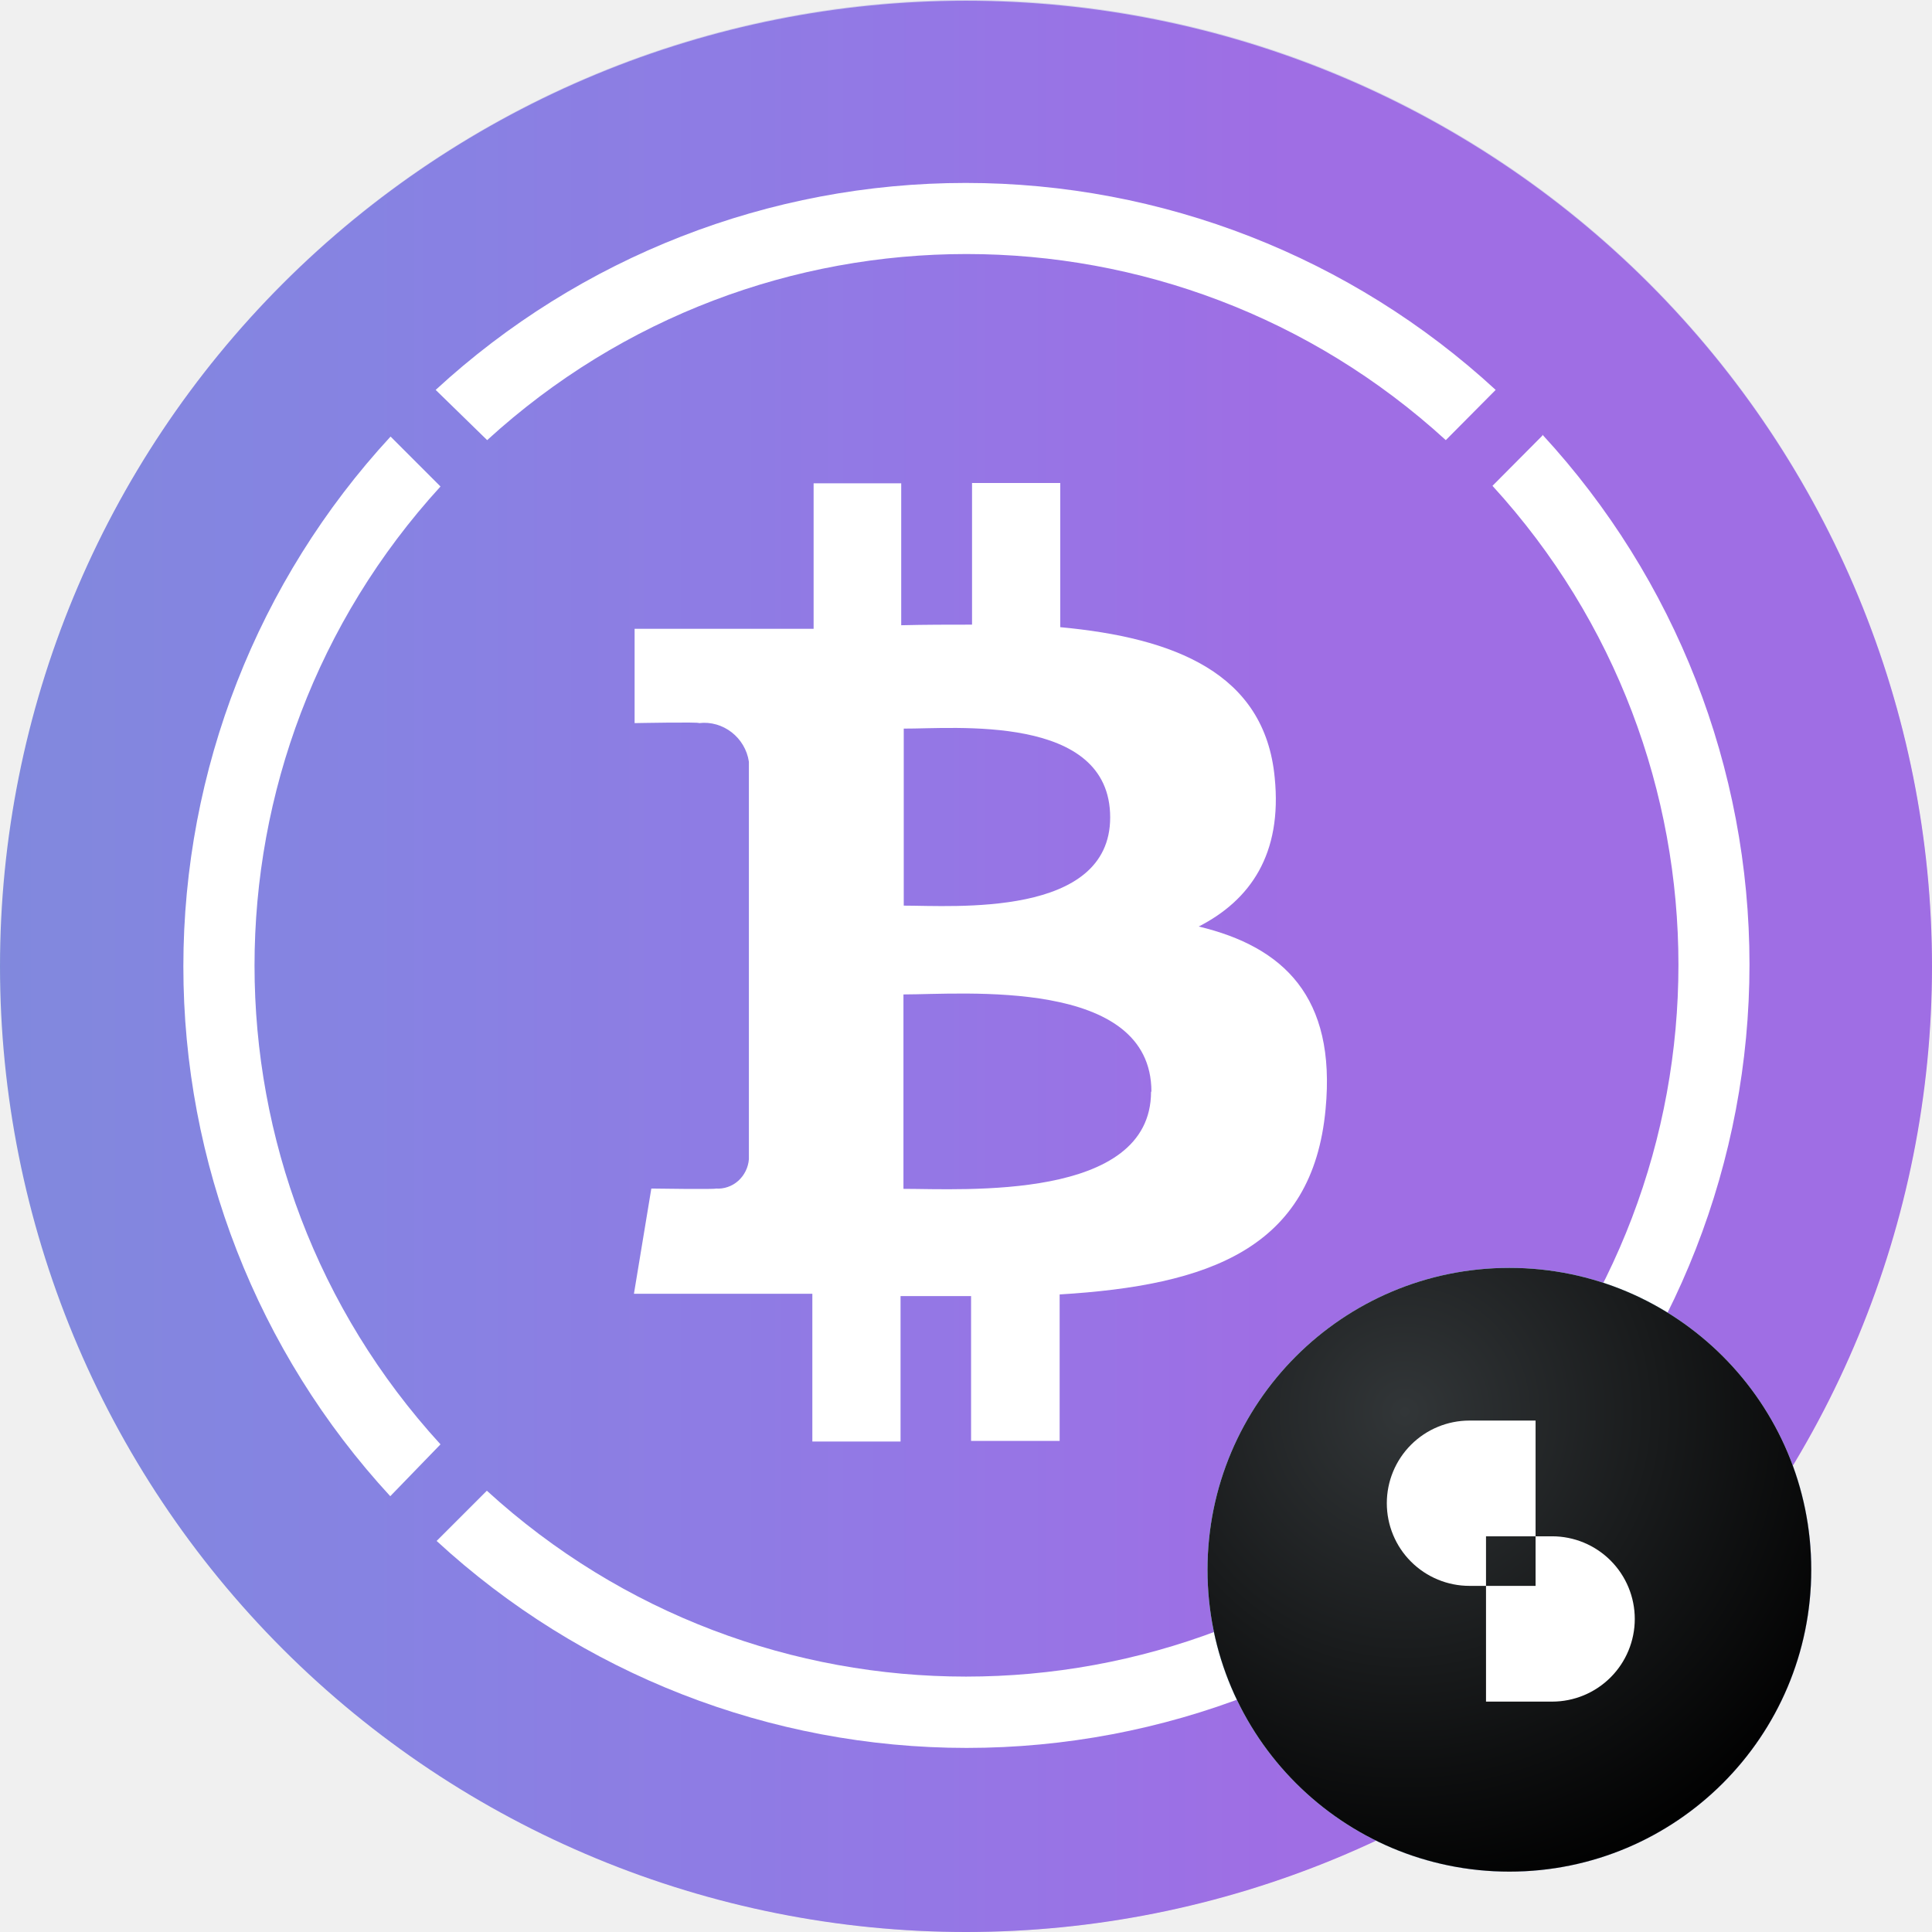
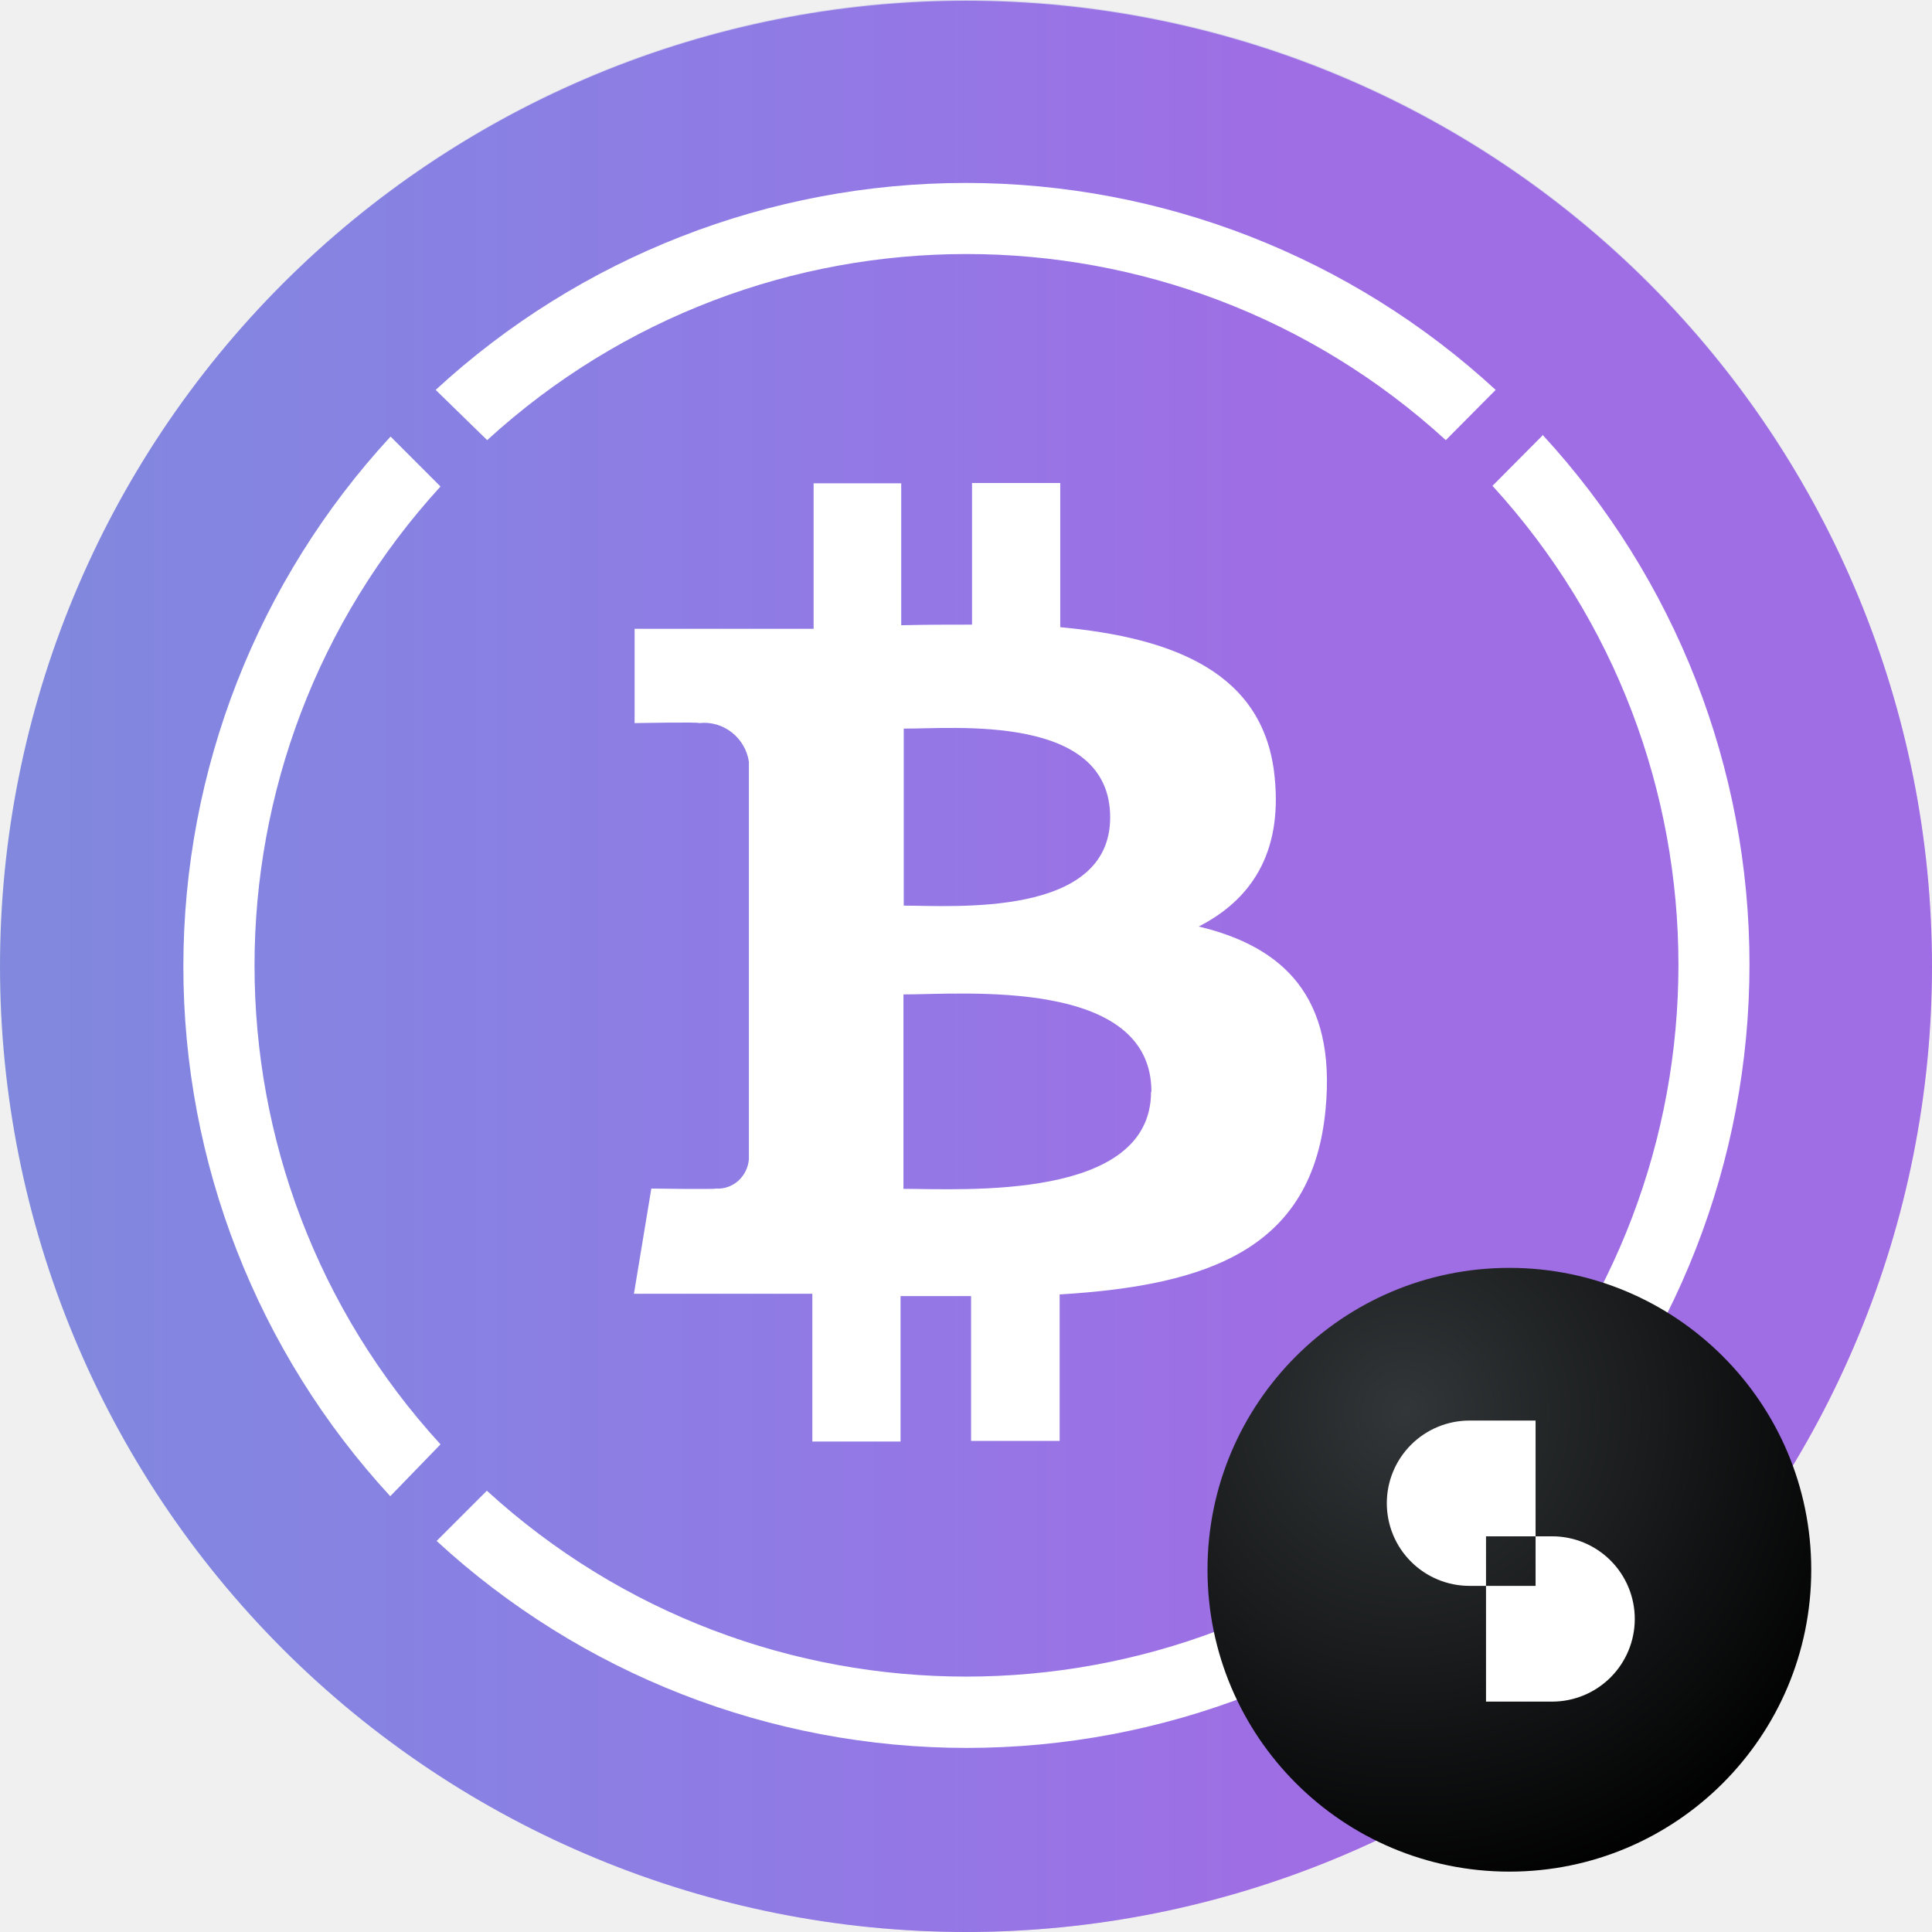
<svg xmlns="http://www.w3.org/2000/svg" width="32" height="32" viewBox="0 0 32 32" fill="none">
-   <g clip-path="url(#clip0_2_16)">
-     <path d="M16 32C20.244 32 24.313 30.315 27.314 27.316C30.314 24.316 32 20.248 32 16.006C32 11.765 30.314 7.697 27.314 4.697C24.313 1.698 20.244 0.013 16 0.013C11.757 0.013 7.687 1.698 4.686 4.697C1.686 7.697 0 11.765 0 16.006C0 20.248 1.686 24.316 4.686 27.316C7.687 30.315 11.757 32 16 32Z" fill="url(#paint0_linear_2_16)" />
-     <path d="M16 32C18.365 31.998 20.7 31.472 22.837 30.46C24.975 29.448 26.861 27.976 28.361 26.148C29.862 24.321 30.938 22.184 31.514 19.891C32.09 17.599 32.15 15.207 31.691 12.888C31.078 9.783 29.556 6.93 27.319 4.69C25.082 2.451 22.23 0.925 19.125 0.308C16.02 -0.31 12.802 0.007 9.877 1.22C6.953 2.433 4.454 4.486 2.699 7.119C1.092 9.528 0.17 12.327 0.029 15.219C-0.111 18.11 0.535 20.986 1.9 23.539C3.265 26.092 5.297 28.227 7.78 29.717C10.263 31.207 13.104 31.996 16 32Z" fill="#8B7FE3" fill-opacity="0.3" />
-     <path d="M25.547 7.215L24.72 8.047C28.827 12.536 28.827 19.424 24.72 23.913L25.547 24.75C27.752 22.359 28.977 19.226 28.977 15.974C28.977 12.723 27.752 9.59 25.547 7.199V7.215ZM8.069 7.29C12.565 3.18 19.451 3.18 23.947 7.29L24.773 6.458C22.382 4.254 19.248 3.03 15.995 3.03C12.742 3.03 9.608 4.254 7.216 6.458L8.069 7.29ZM7.296 23.923C3.189 19.434 3.189 12.552 7.296 8.058L6.469 7.231C4.263 9.621 3.038 12.754 3.037 16.005C3.036 19.257 4.259 22.39 6.464 24.782L7.296 23.923ZM23.936 24.691C19.445 28.796 12.555 28.796 8.064 24.691L7.232 25.523C9.624 27.727 12.758 28.951 16.011 28.951C19.264 28.951 22.398 27.727 24.789 25.523L23.936 24.691Z" fill="white" />
-     <path d="M21.113 12.878C20.948 11.145 19.449 10.564 17.561 10.388V8H16.1V10.346C15.716 10.346 15.321 10.346 14.927 10.356V8.005H13.476V10.415H10.511V11.977C10.511 11.977 11.593 11.956 11.577 11.977C11.977 11.929 12.345 12.217 12.404 12.617V19.201C12.393 19.339 12.329 19.467 12.228 19.558C12.127 19.649 11.988 19.697 11.855 19.686C11.871 19.702 10.788 19.686 10.788 19.686L10.5 21.429H13.455V23.876H14.916V21.467H16.084V23.866H17.551V21.44C20.02 21.291 21.743 20.683 21.956 18.369C22.132 16.509 21.257 15.682 19.855 15.346C20.708 14.909 21.241 14.147 21.113 12.878ZM19.065 18.081C19.065 19.894 15.956 19.691 14.964 19.691V16.471C15.956 16.471 19.071 16.189 19.071 18.081H19.065ZM18.388 13.539C18.388 15.202 15.791 15 14.969 15V12.068C15.791 12.073 18.388 11.812 18.388 13.539Z" fill="white" />
-     <path fill-rule="evenodd" clip-rule="evenodd" d="M20 26C20 23.239 22.239 21 25 21C27.761 21 30 23.239 30 26C30 28.761 27.761 31 25 31C22.239 31 20 28.761 20 26Z" fill="url(#paint1_linear_2_16)" />
-     <path d="M23.226 26.23L23.044 26.475C23.002 26.559 23.063 26.66 23.158 26.66H23.751C23.939 27.435 24.479 27.963 25.202 27.952C25.715 27.952 26.102 27.697 26.361 27.189C26.394 27.124 26.365 27.044 26.299 27.015L26.016 26.888C25.954 26.861 25.88 26.887 25.85 26.948C25.717 27.219 25.495 27.391 25.202 27.391C24.937 27.391 24.724 27.261 24.561 26.999C24.497 26.897 24.446 26.784 24.408 26.66H25.167C25.215 26.66 25.259 26.633 25.281 26.59L25.462 26.345C25.505 26.26 25.443 26.16 25.348 26.16H24.322C24.319 26.107 24.318 26.054 24.318 25.998C24.317 25.944 24.319 25.89 24.321 25.837H25.167C25.215 25.837 25.259 25.81 25.281 25.767L25.462 25.523C25.505 25.438 25.443 25.337 25.348 25.337H24.407C24.544 24.889 24.832 24.594 25.202 24.6C25.484 24.6 25.703 24.755 25.843 25.007C25.874 25.064 25.945 25.086 26.004 25.059L26.289 24.934C26.357 24.904 26.386 24.822 26.349 24.757C26.087 24.283 25.705 24.045 25.202 24.045C24.743 24.045 24.376 24.227 24.096 24.589C23.933 24.802 23.82 25.053 23.753 25.337H23.34C23.291 25.337 23.247 25.365 23.226 25.407L23.045 25.652C23.002 25.737 23.063 25.837 23.158 25.837H23.684C23.682 25.89 23.679 25.943 23.679 25.998C23.679 26.053 23.68 26.107 23.682 26.16H23.34C23.292 26.16 23.247 26.187 23.226 26.23Z" fill="white" />
-     <path d="M21.71 25.79C21.813 24.146 23.136 22.819 24.779 22.711C25.643 22.654 26.442 22.933 27.06 23.429C27.12 23.477 27.205 23.475 27.263 23.424L27.505 23.208C27.577 23.144 27.575 23.03 27.501 22.969C26.781 22.374 25.846 22.029 24.831 22.072C22.818 22.157 21.181 23.776 21.074 25.787C21.028 26.657 21.266 27.471 21.704 28.142C21.757 28.223 21.869 28.237 21.941 28.173L22.183 27.957C22.24 27.906 22.252 27.821 22.211 27.756C21.855 27.193 21.665 26.514 21.71 25.79Z" fill="white" />
-     <path d="M28.296 23.859C28.243 23.778 28.131 23.764 28.059 23.828L27.817 24.044C27.76 24.095 27.748 24.18 27.789 24.245C28.145 24.809 28.336 25.487 28.29 26.211C28.187 27.855 26.864 29.182 25.221 29.29C24.357 29.347 23.558 29.068 22.94 28.572C22.88 28.524 22.794 28.526 22.737 28.577L22.495 28.793C22.423 28.857 22.425 28.971 22.499 29.032C23.219 29.628 24.155 29.972 25.169 29.929C27.182 29.844 28.819 28.225 28.926 26.214C28.972 25.344 28.734 24.53 28.296 23.859Z" fill="white" />
-     <path d="M25 31C27.761 31 30 28.761 30 26C30 23.239 27.761 21 25 21C22.239 21 20 23.239 20 26C20 28.761 22.239 31 25 31Z" fill="white" />
-     <path d="M25.434 25.446V23.529H24.339C23.976 23.529 23.628 23.673 23.371 23.93C23.114 24.187 22.97 24.535 22.97 24.898C22.97 25.261 23.114 25.61 23.371 25.866C23.628 26.123 23.976 26.267 24.339 26.267H24.613V25.446H25.434Z" fill="url(#paint2_linear_2_16)" />
-     <path d="M25.708 25.446H25.434V26.267H24.613V28.184H25.708C26.071 28.184 26.419 28.04 26.676 27.783C26.933 27.526 27.077 27.178 27.077 26.815C27.077 26.452 26.933 26.104 26.676 25.847C26.419 25.59 26.071 25.446 25.708 25.446Z" fill="url(#paint3_linear_2_16)" />
-     <path d="M25 31C27.761 31 30 28.761 30 26C30 23.239 27.761 21 25 21C22.239 21 20 23.239 20 26C20 28.761 22.239 31 25 31Z" fill="url(#paint4_radial_2_16)" />
-     <path d="M25.434 25.446V23.529H24.339C23.976 23.529 23.628 23.673 23.371 23.93C23.114 24.187 22.97 24.535 22.97 24.898C22.97 25.261 23.114 25.61 23.371 25.866C23.628 26.123 23.976 26.267 24.339 26.267H24.613V25.446H25.434Z" fill="white" />
-     <path d="M25.708 25.446H25.434V26.267H24.613V28.184H25.708C26.071 28.184 26.419 28.04 26.676 27.783C26.933 27.526 27.077 27.178 27.077 26.815C27.077 26.452 26.933 26.104 26.676 25.847C26.419 25.59 26.071 25.446 25.708 25.446Z" fill="white" />
+   <g clip-path="url(#clip0_8_92)">
+     <mask id="mask0_8_92" style="mask-type:luminance" maskUnits="userSpaceOnUse" x="0" y="0" width="32" height="32">
+       <path d="M32 0H0V32H32V0Z" fill="white" />
+     </mask>
+     <g mask="url(#mask0_8_92)">
+       <path d="M16 32C20.244 32 24.313 30.315 27.314 27.316C30.314 24.316 32 20.248 32 16.006C32 11.765 30.314 7.697 27.314 4.697C24.313 1.698 20.244 0.013 16 0.013C11.757 0.013 7.687 1.698 4.686 4.697C1.686 7.697 0 11.765 0 16.006C0 20.248 1.686 24.316 4.686 27.316C7.687 30.315 11.757 32 16 32Z" fill="url(#paint0_linear_8_92)" />
+       <path d="M16 32C18.365 31.998 20.7 31.472 22.837 30.46C24.975 29.448 26.861 27.976 28.361 26.148C29.862 24.321 30.938 22.184 31.514 19.891C32.09 17.599 32.15 15.207 31.691 12.888C31.078 9.783 29.556 6.93 27.319 4.69C25.082 2.451 22.23 0.925 19.125 0.308C16.02 -0.31 12.802 0.007 9.877 1.22C6.953 2.433 4.454 4.486 2.699 7.119C1.092 9.528 0.17 12.327 0.029 15.219C-0.111 18.11 0.535 20.986 1.9 23.539C3.265 26.092 5.297 28.227 7.78 29.717C10.263 31.207 13.104 31.996 16 32Z" fill="#8B7FE3" fill-opacity="0.3" />
+       <path d="M25.547 7.215L24.72 8.047C28.827 12.536 28.827 19.424 24.72 23.913L25.547 24.75C27.752 22.359 28.977 19.226 28.977 15.974C28.977 12.723 27.752 9.59 25.547 7.199V7.215ZM8.069 7.29C12.565 3.18 19.451 3.18 23.947 7.29L24.773 6.458C22.382 4.254 19.248 3.03 15.995 3.03C12.742 3.03 9.608 4.254 7.216 6.458L8.069 7.29ZM7.296 23.923C3.189 19.434 3.189 12.552 7.296 8.058L6.469 7.231C4.263 9.621 3.038 12.754 3.037 16.005C3.036 19.257 4.259 22.39 6.464 24.782L7.296 23.923ZM23.936 24.691C19.445 28.796 12.555 28.796 8.064 24.691L7.232 25.523C9.624 27.727 12.758 28.951 16.011 28.951C19.264 28.951 22.398 27.727 24.789 25.523L23.936 24.691Z" fill="white" />
+       <path d="M21.113 12.878C20.948 11.145 19.449 10.564 17.561 10.388V8H16.1V10.346C15.716 10.346 15.321 10.346 14.927 10.356V8.005H13.476V10.415H10.511V11.977C10.511 11.977 11.593 11.956 11.577 11.977C11.977 11.929 12.345 12.217 12.404 12.617V19.201C12.393 19.339 12.329 19.467 12.228 19.558C12.127 19.649 11.988 19.697 11.855 19.686C11.871 19.702 10.788 19.686 10.788 19.686L10.5 21.429H13.455V23.876H14.916V21.467H16.084V23.866H17.551V21.44C20.02 21.291 21.743 20.683 21.956 18.369C22.132 16.509 21.257 15.682 19.855 15.346C20.708 14.909 21.241 14.147 21.113 12.878ZM19.065 18.081C19.065 19.894 15.956 19.691 14.964 19.691V16.471C15.956 16.471 19.071 16.189 19.071 18.081H19.065ZM18.388 13.539C18.388 15.202 15.791 15 14.969 15V12.068C15.791 12.073 18.388 11.812 18.388 13.539Z" fill="white" />
+       <path d="M25 31C27.761 31 30 28.761 30 26C30 23.239 27.761 21 25 21C22.239 21 20 23.239 20 26C20 28.761 22.239 31 25 31Z" fill="url(#paint1_radial_8_92)" />
+       <path d="M25.434 25.446V23.529H24.339C23.976 23.529 23.628 23.673 23.371 23.93C23.114 24.187 22.97 24.535 22.97 24.898C22.97 25.261 23.114 25.61 23.371 25.866C23.628 26.123 23.976 26.267 24.339 26.267H24.613V25.446H25.434Z" fill="white" />
+       <path d="M25.708 25.446H25.434V26.267H24.613V28.184H25.708C26.071 28.184 26.419 28.04 26.676 27.783C26.933 27.526 27.077 27.178 27.077 26.815C27.077 26.452 26.933 26.104 26.676 25.847C26.419 25.59 26.071 25.446 25.708 25.446Z" fill="white" />
+     </g>
  </g>
  <defs>
-     <linearGradient id="paint0_linear_2_16" x1="0" y1="0.013" x2="21.333" y2="0.013" gradientUnits="userSpaceOnUse">
+     <linearGradient id="paint0_linear_8_92" x1="0" y1="0.013" x2="21.333" y2="0.013" gradientUnits="userSpaceOnUse">
      <stop stop-color="#7E8CDA" />
      <stop offset="0.143" stop-color="#8188DE" />
      <stop offset="0.286" stop-color="#8584E1" />
      <stop offset="0.429" stop-color="#8B7FE3" />
      <stop offset="0.571" stop-color="#917AE4" />
      <stop offset="0.714" stop-color="#9874E5" />
      <stop offset="0.857" stop-color="#A06DE5" />
      <stop offset="1" stop-color="#A866E4" />
    </linearGradient>
-     <linearGradient id="paint1_linear_2_16" x1="31.167" y1="32.167" x2="24.096" y2="25.096" gradientUnits="userSpaceOnUse">
-       <stop stop-color="#8656EF" />
-       <stop offset="0.97" stop-color="#1AA3FF" />
-     </linearGradient>
-     <linearGradient id="paint2_linear_2_16" x1="24.202" y1="23.529" x2="24.202" y2="26.267" gradientUnits="userSpaceOnUse">
-       <stop stop-color="#323638" />
-       <stop offset="1" />
-     </linearGradient>
-     <linearGradient id="paint3_linear_2_16" x1="25.845" y1="25.446" x2="25.845" y2="28.184" gradientUnits="userSpaceOnUse">
-       <stop stop-color="#323638" />
-       <stop offset="1" />
-     </linearGradient>
-     <radialGradient id="paint4_radial_2_16" cx="0" cy="0" r="1" gradientUnits="userSpaceOnUse" gradientTransform="translate(23.2667 23.3917) rotate(54.1675) scale(8.2847)">
+     <radialGradient id="paint1_radial_8_92" cx="0" cy="0" r="1" gradientUnits="userSpaceOnUse" gradientTransform="translate(23.2667 23.3917) rotate(54.1675) scale(8.2847)">
      <stop stop-color="#323638" />
      <stop offset="1" />
    </radialGradient>
-     <clipPath id="clip0_2_16">
+     <clipPath id="clip0_8_92">
      <rect width="32" height="32" fill="white" />
    </clipPath>
  </defs>
</svg>
